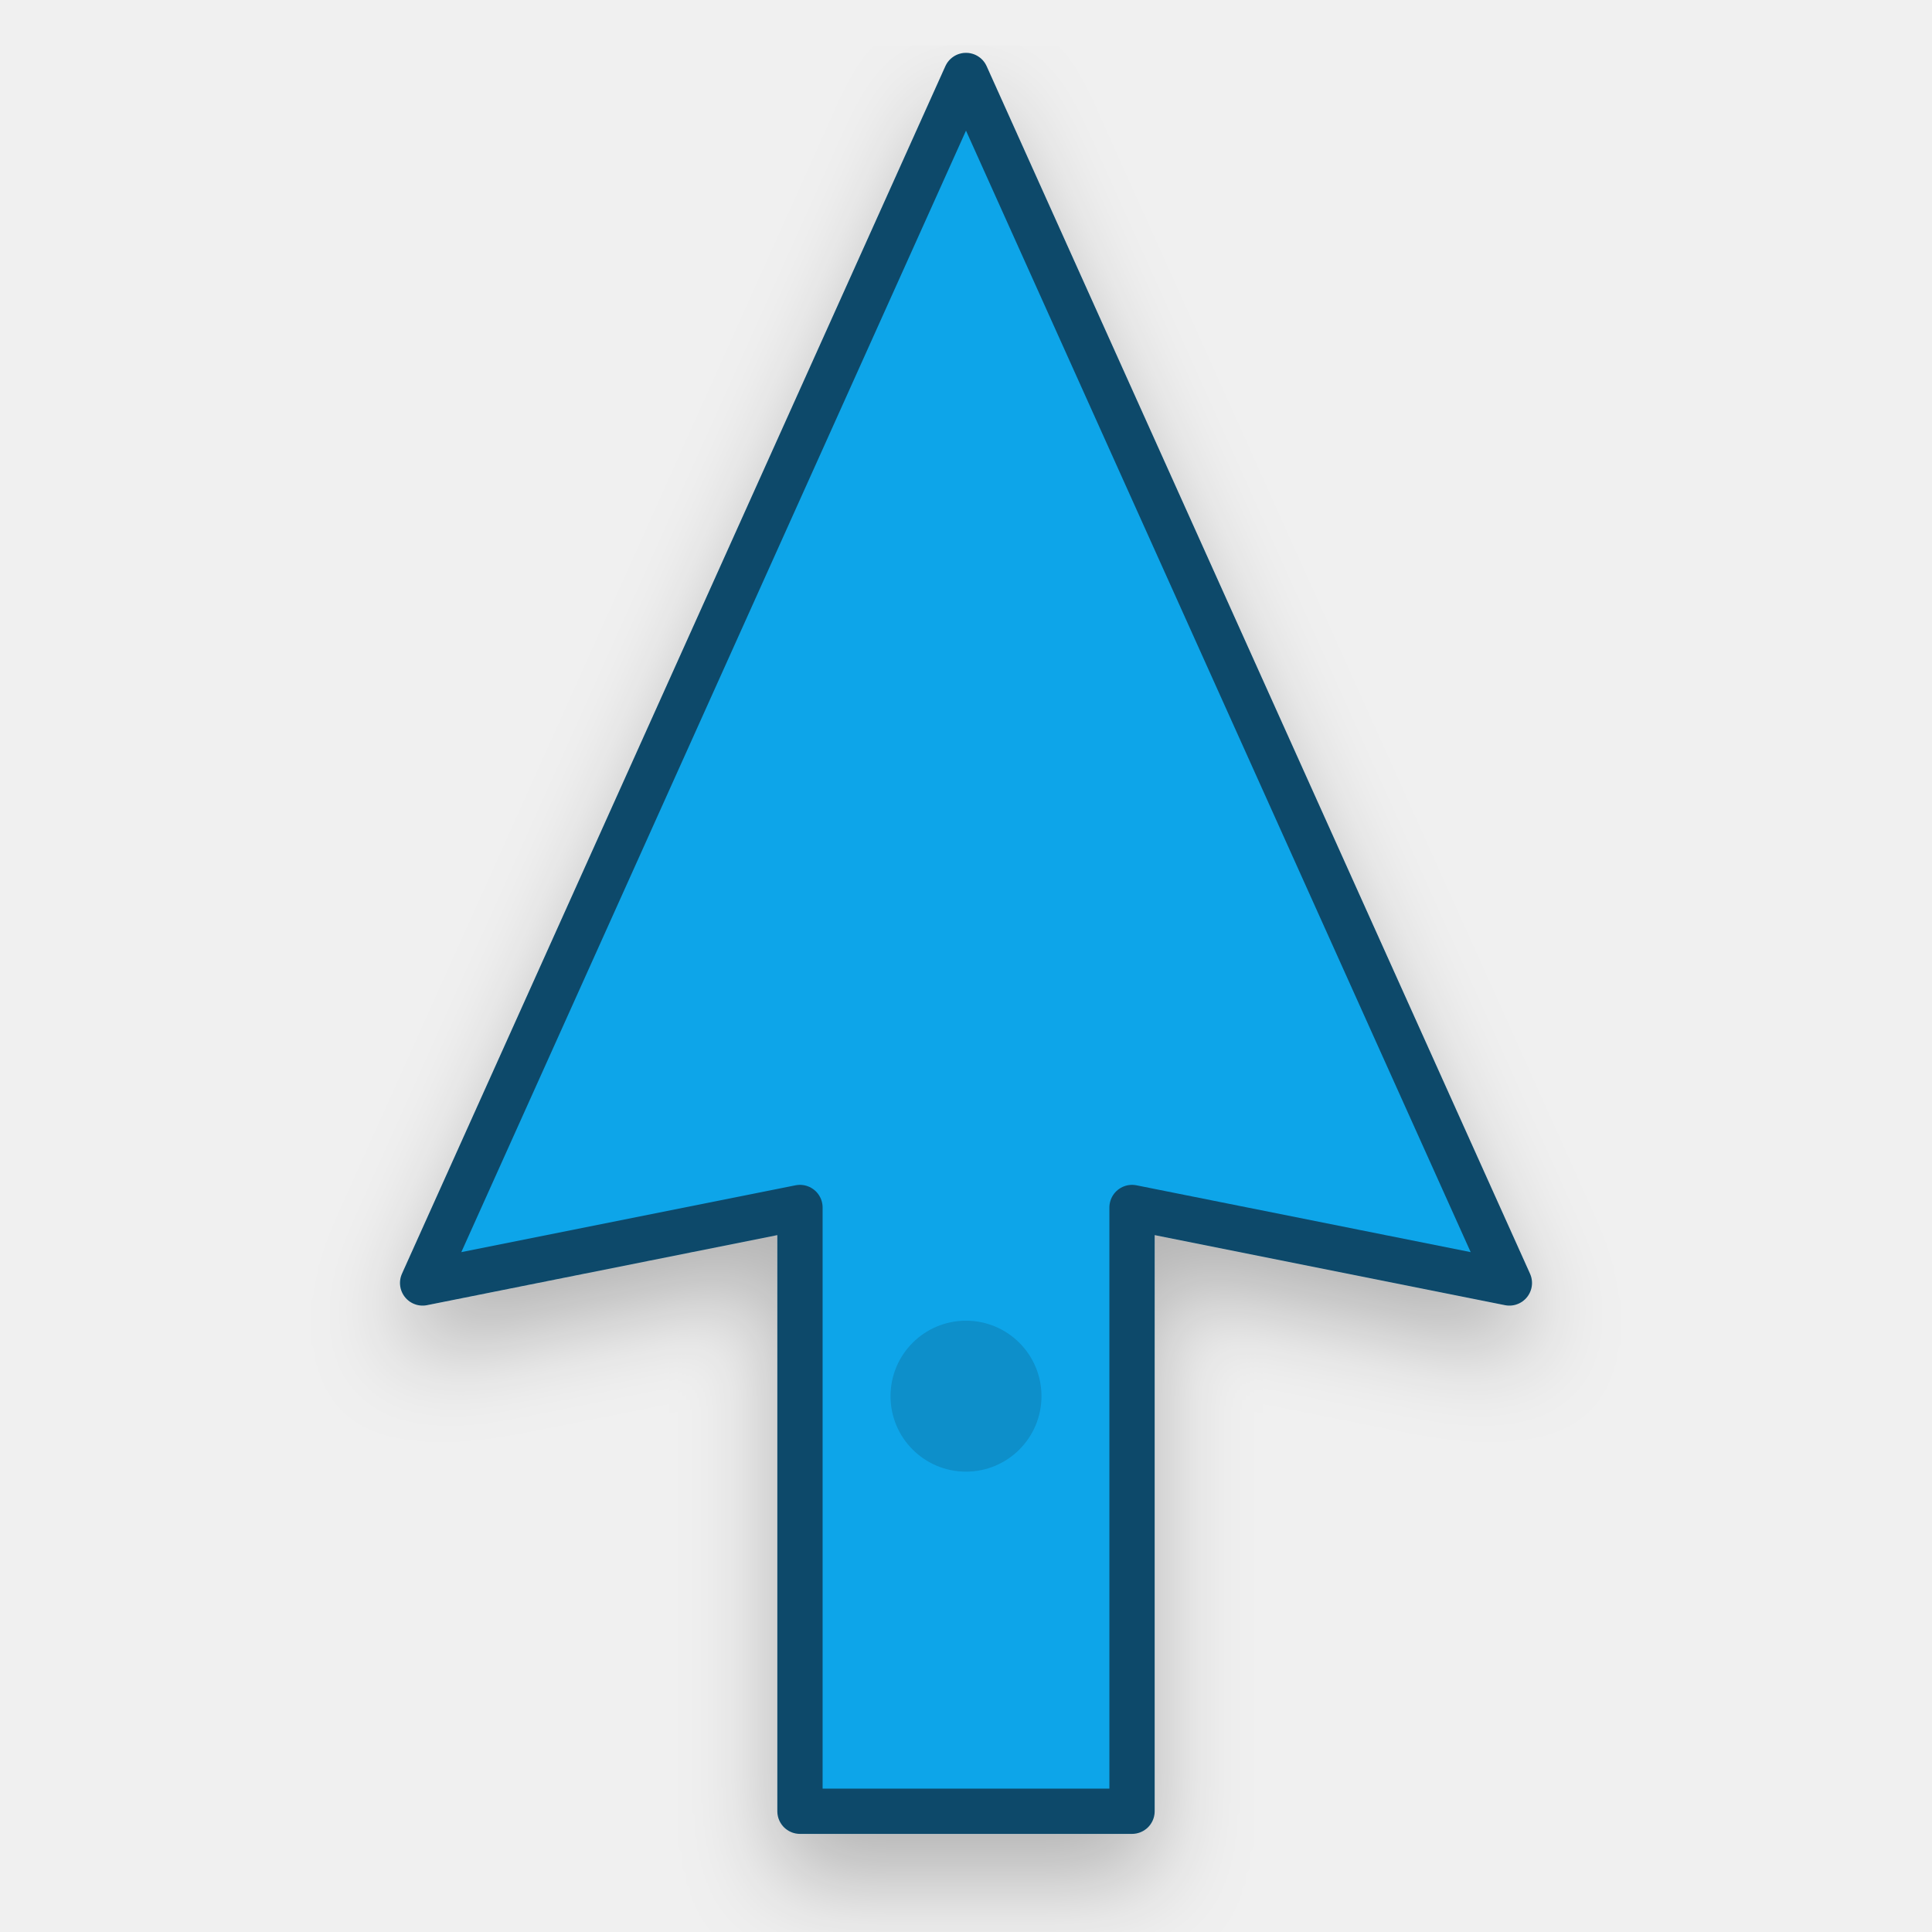
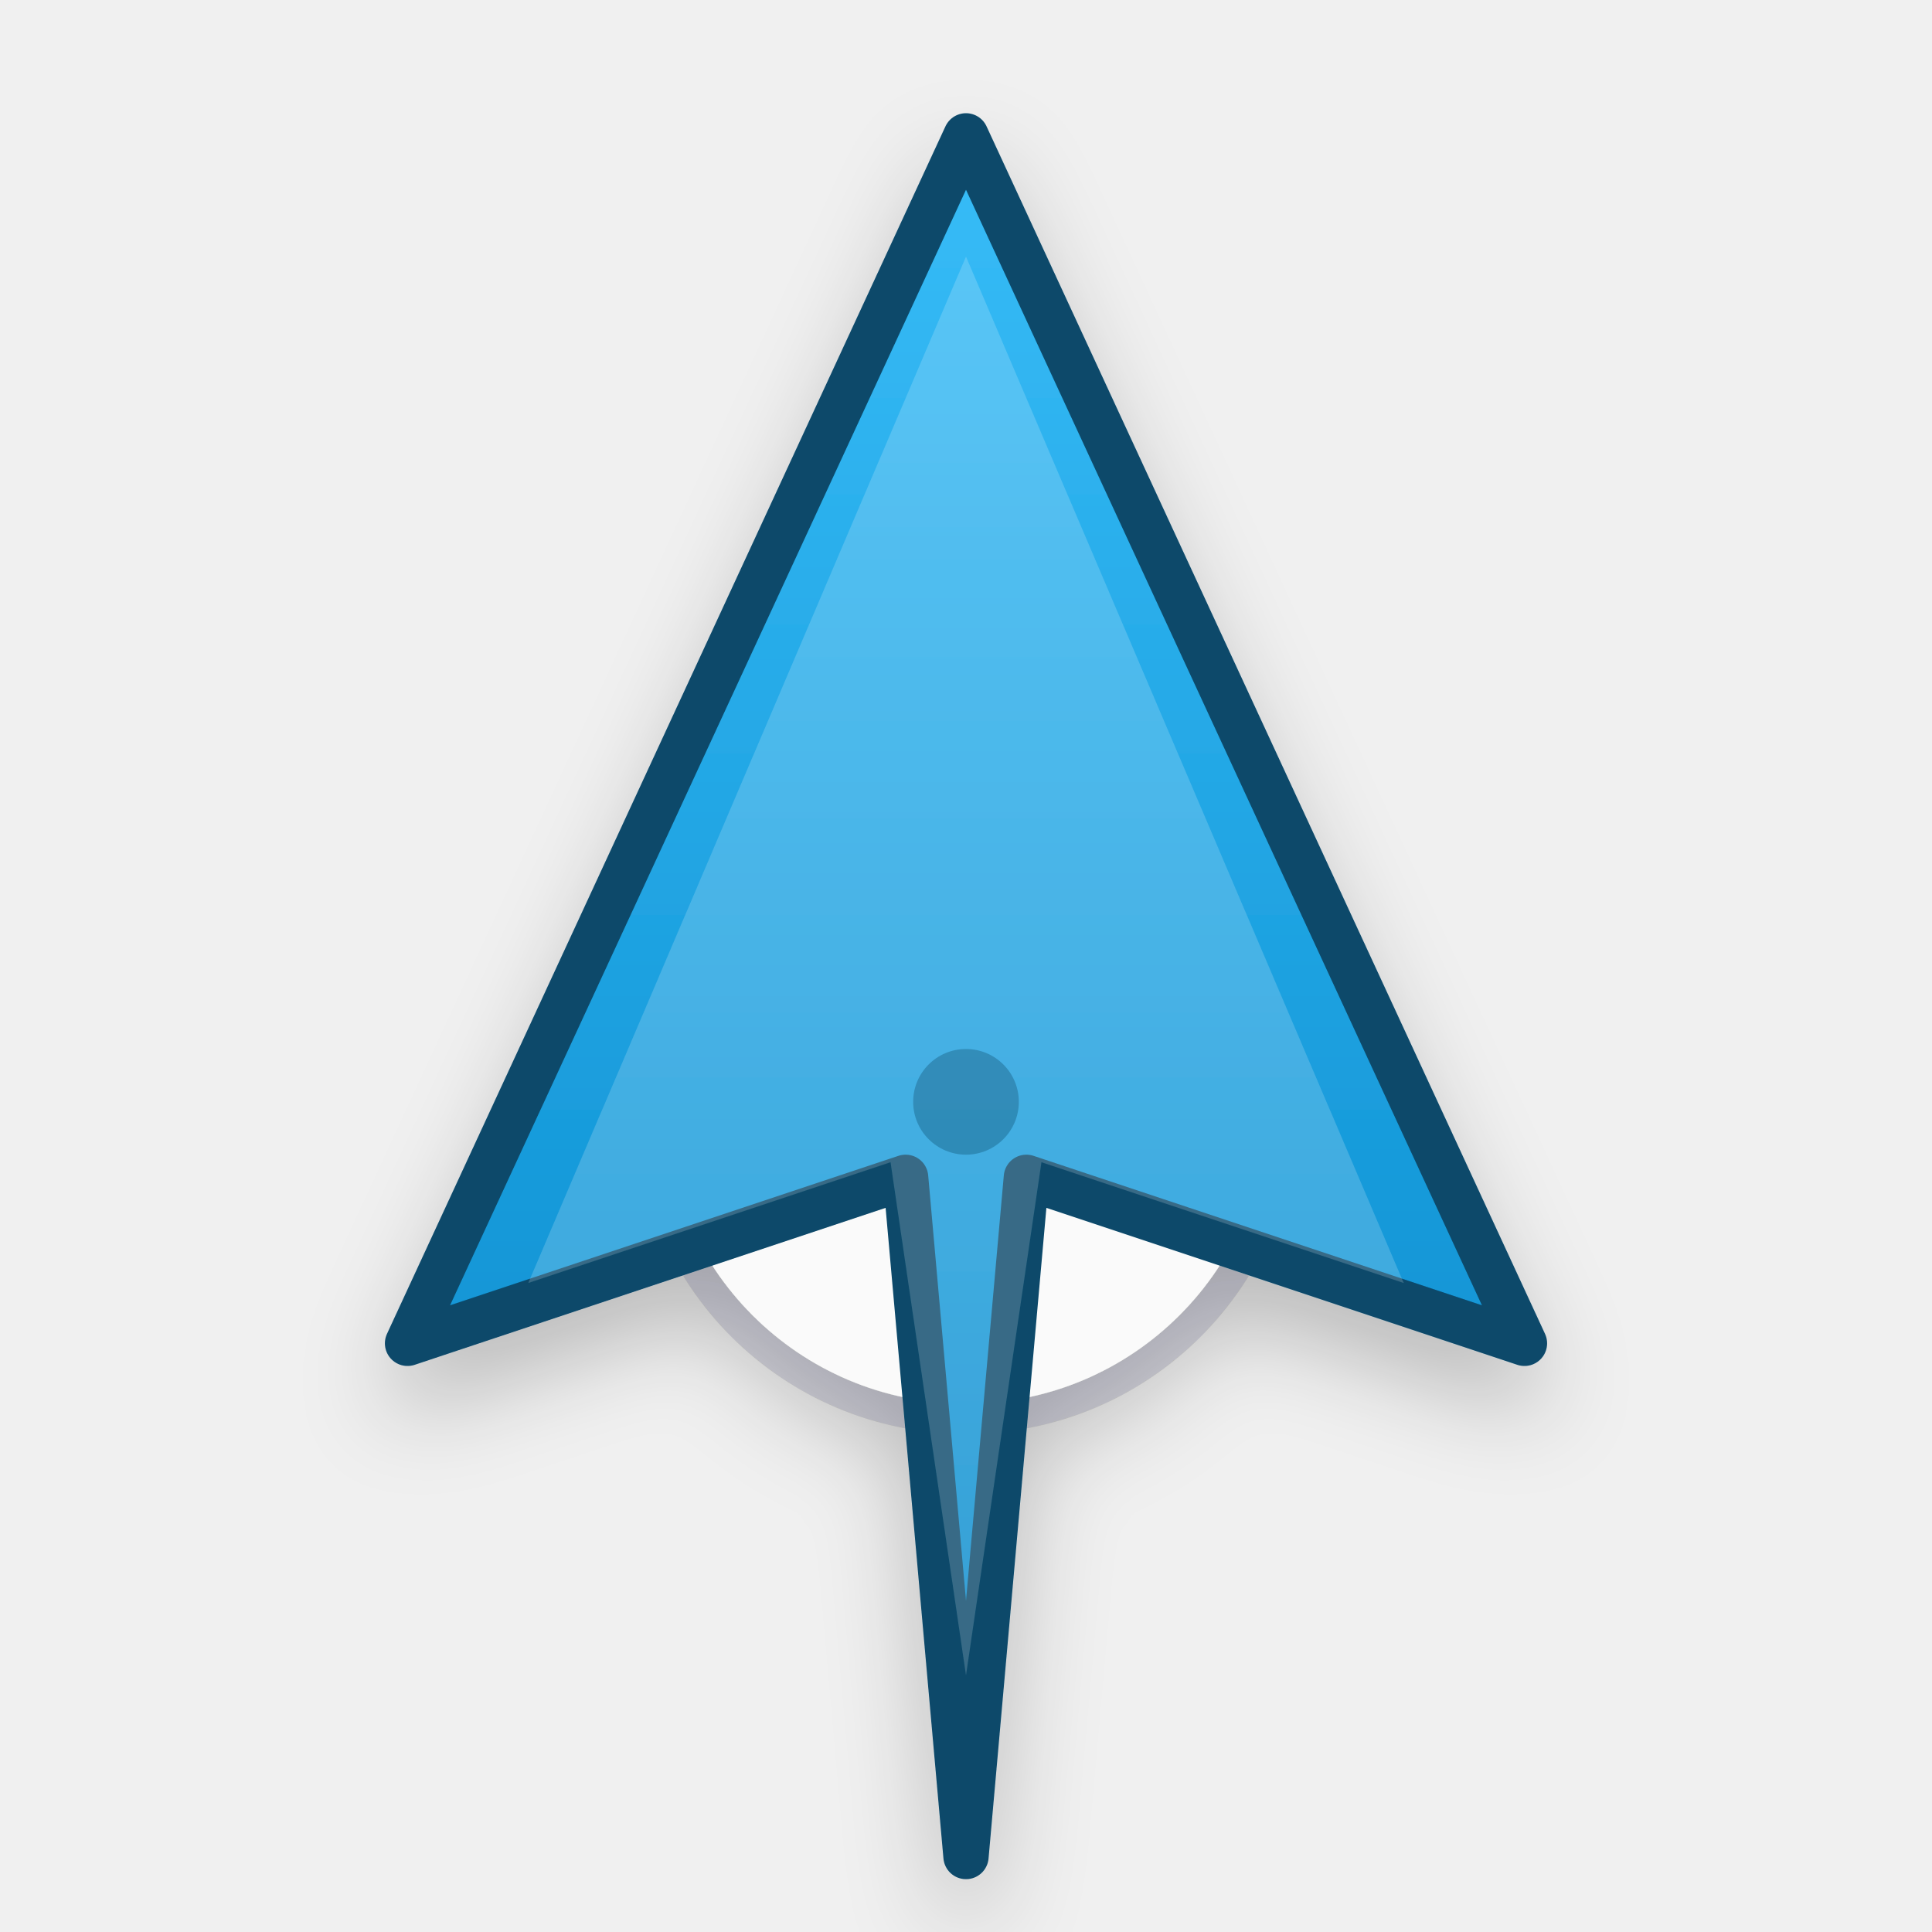
<svg xmlns="http://www.w3.org/2000/svg" width="256" height="256" viewBox="0 0 256 256">
  <defs>
-     <filter id="shadow" x="-20%" y="-20%" width="140%" height="140%">
-       <feDropShadow dx="0" dy="6" stdDeviation="6" flood-opacity="0.25" />
+     <linearGradient id="g" x1="0" y1="0" x2="0" y2="1">
+       <stop offset="0" stop-color="#38bdf8" />
+       <stop offset="1" stop-color="#0284c7" />
+     </linearGradient>
+     <filter id="ds" x="-20%" y="-20%" width="140%" height="140%">
+       <feDropShadow dx="0" dy="6" stdDeviation="6" flood-opacity="0.22" />
    </filter>
  </defs>
-   <g filter="url(#shadow)">
-     <path d="M128 10 L200 170 L150 160 L150 240 L106 240 L106 160 L56 170 Z" fill="#0ea5e9" stroke="#0b4a6b" stroke-width="6" stroke-linejoin="round" />
-     <circle cx="128" cy="185" r="10" fill="#0b4a6b" opacity="0.25" />
+   <g filter="url(#ds)">
+     <circle cx="128" cy="146" r="44" fill="#111827" opacity="0.12" />
+     <circle cx="128" cy="146" r="40" fill="#ffffff" opacity="0.92" />
+     <path d="M128 18 L202 178 L136 156 L128 246 L120 156 L54 178 Z" fill="url(#g)" stroke="#0b4a6b" stroke-width="6" stroke-linejoin="round" />
+     <path d="M128 34 L186 170 L138 154 L128 222 L118 154 L70 170 Z" fill="#ffffff" opacity="0.18" />
+     <circle cx="128" cy="146" r="7" fill="#0b4a6b" opacity="0.35" />
  </g>
</svg>
